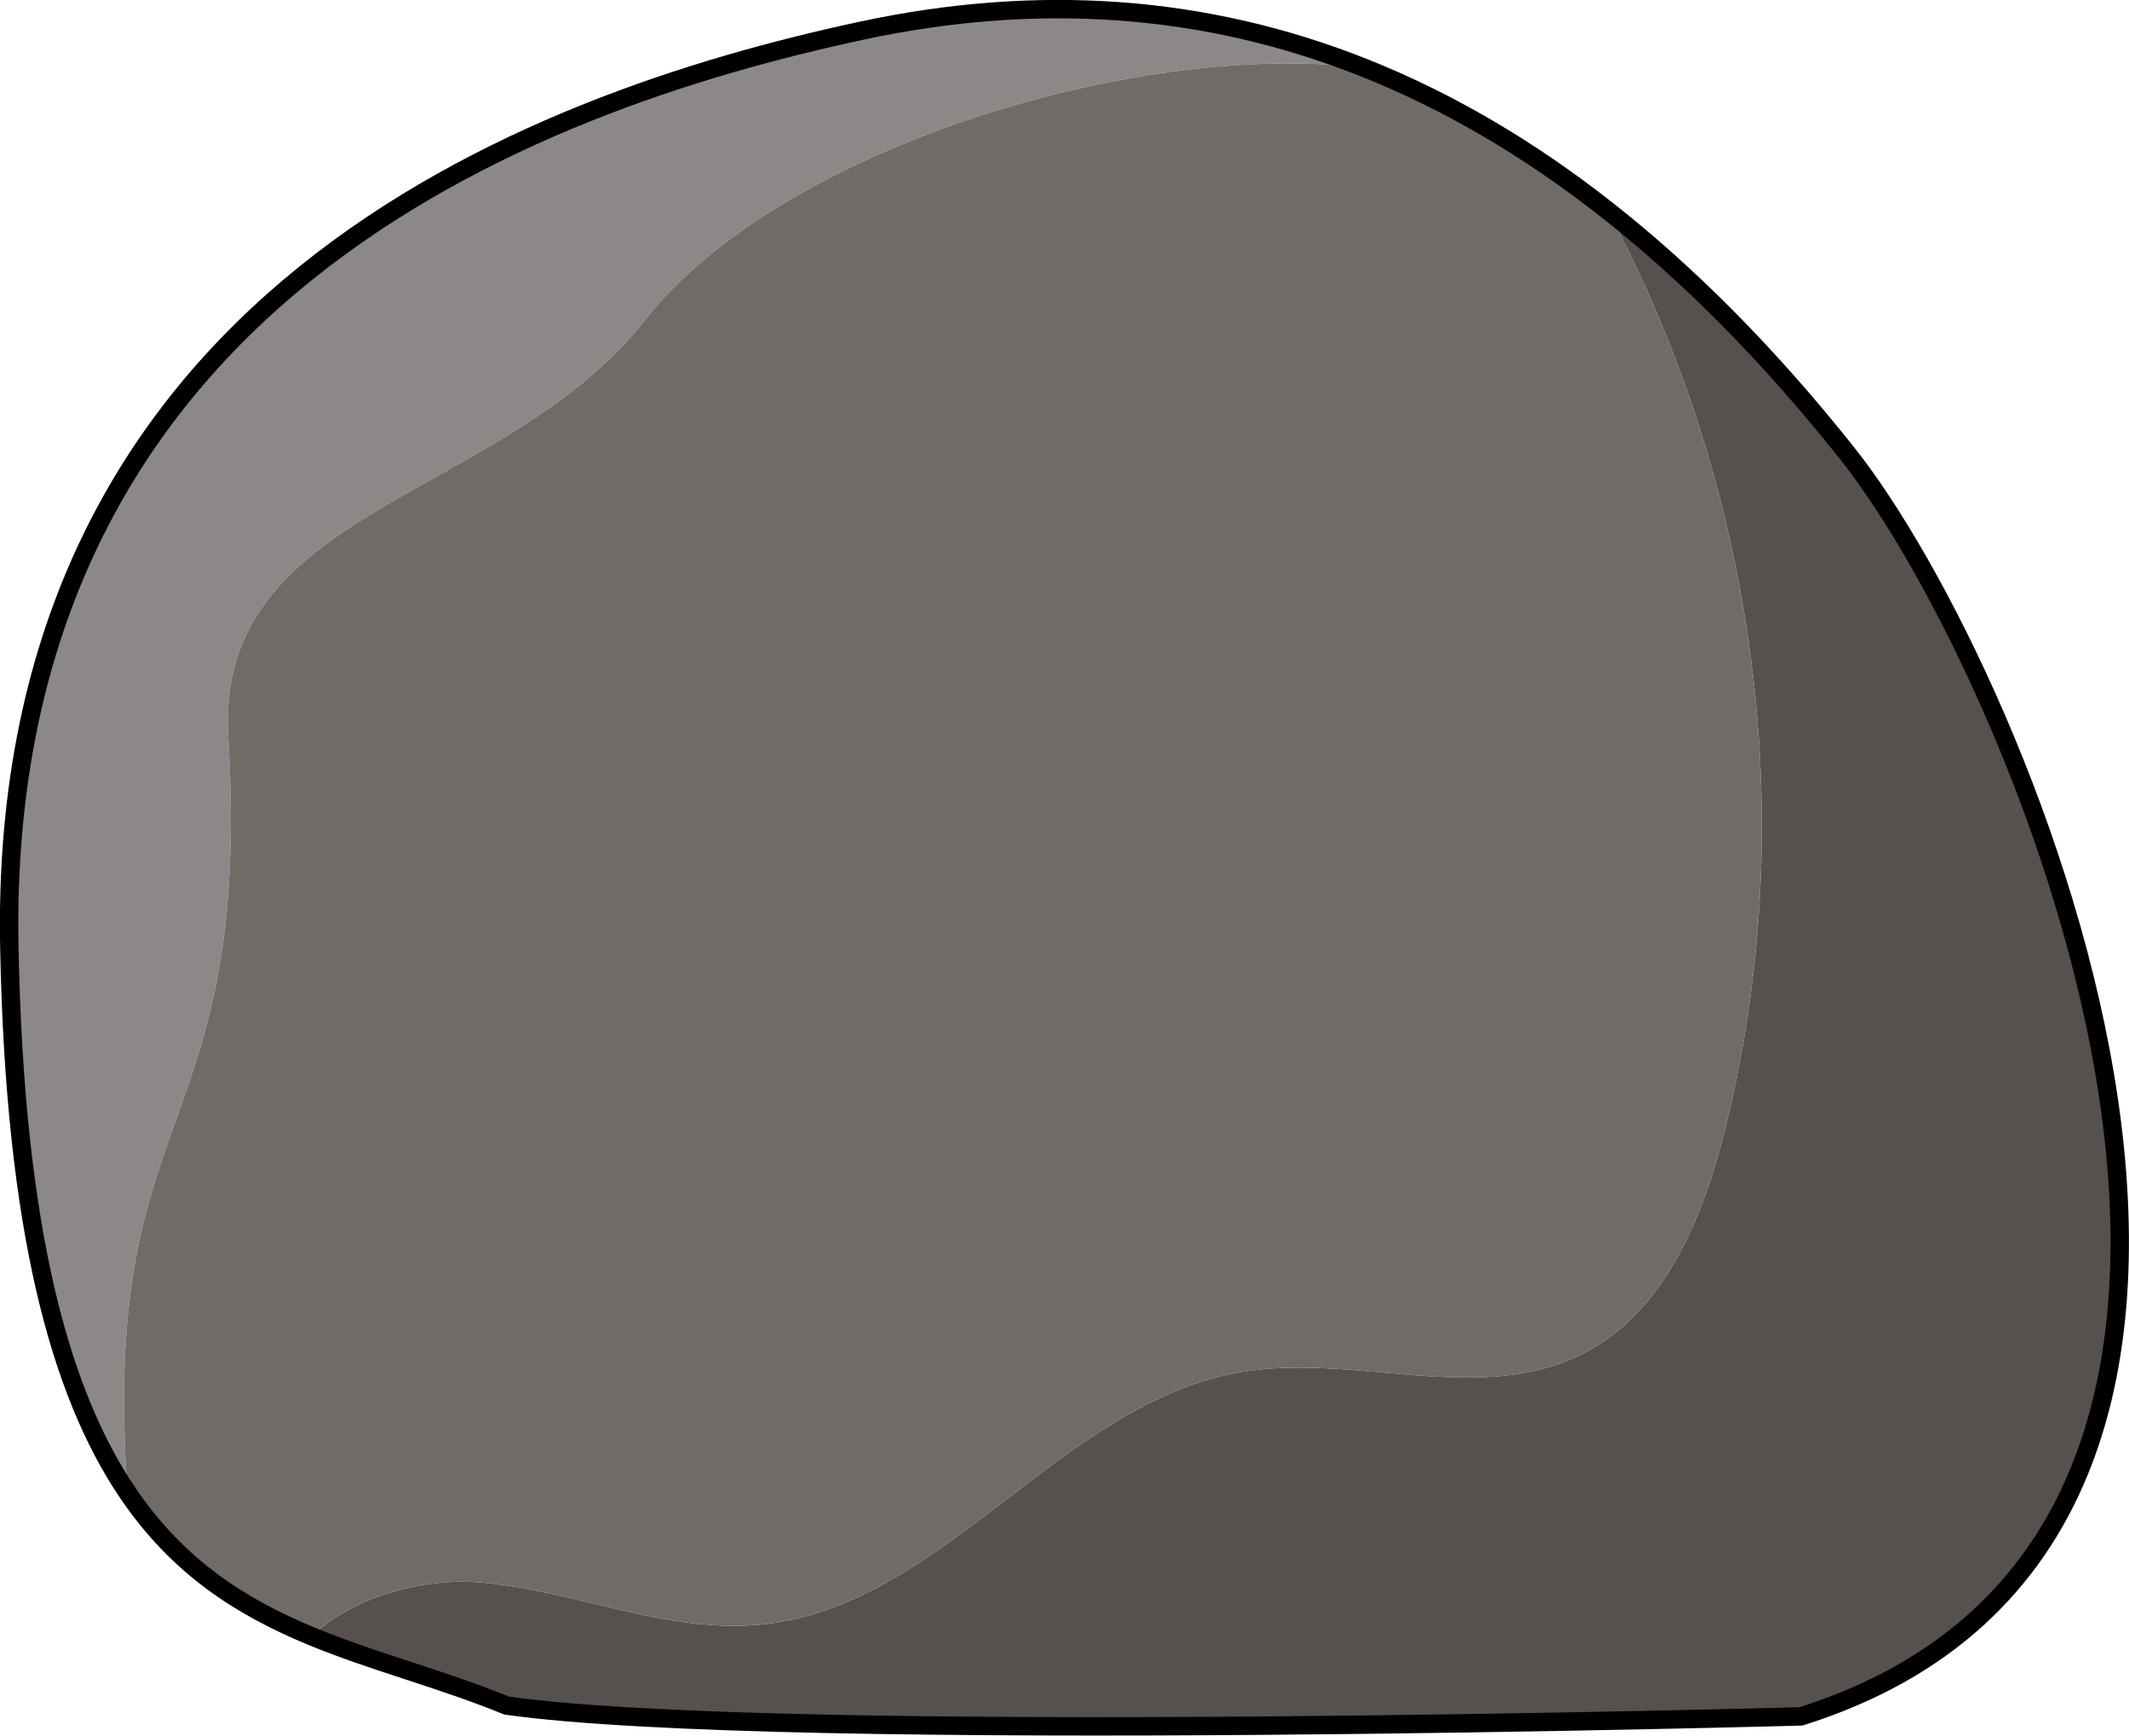
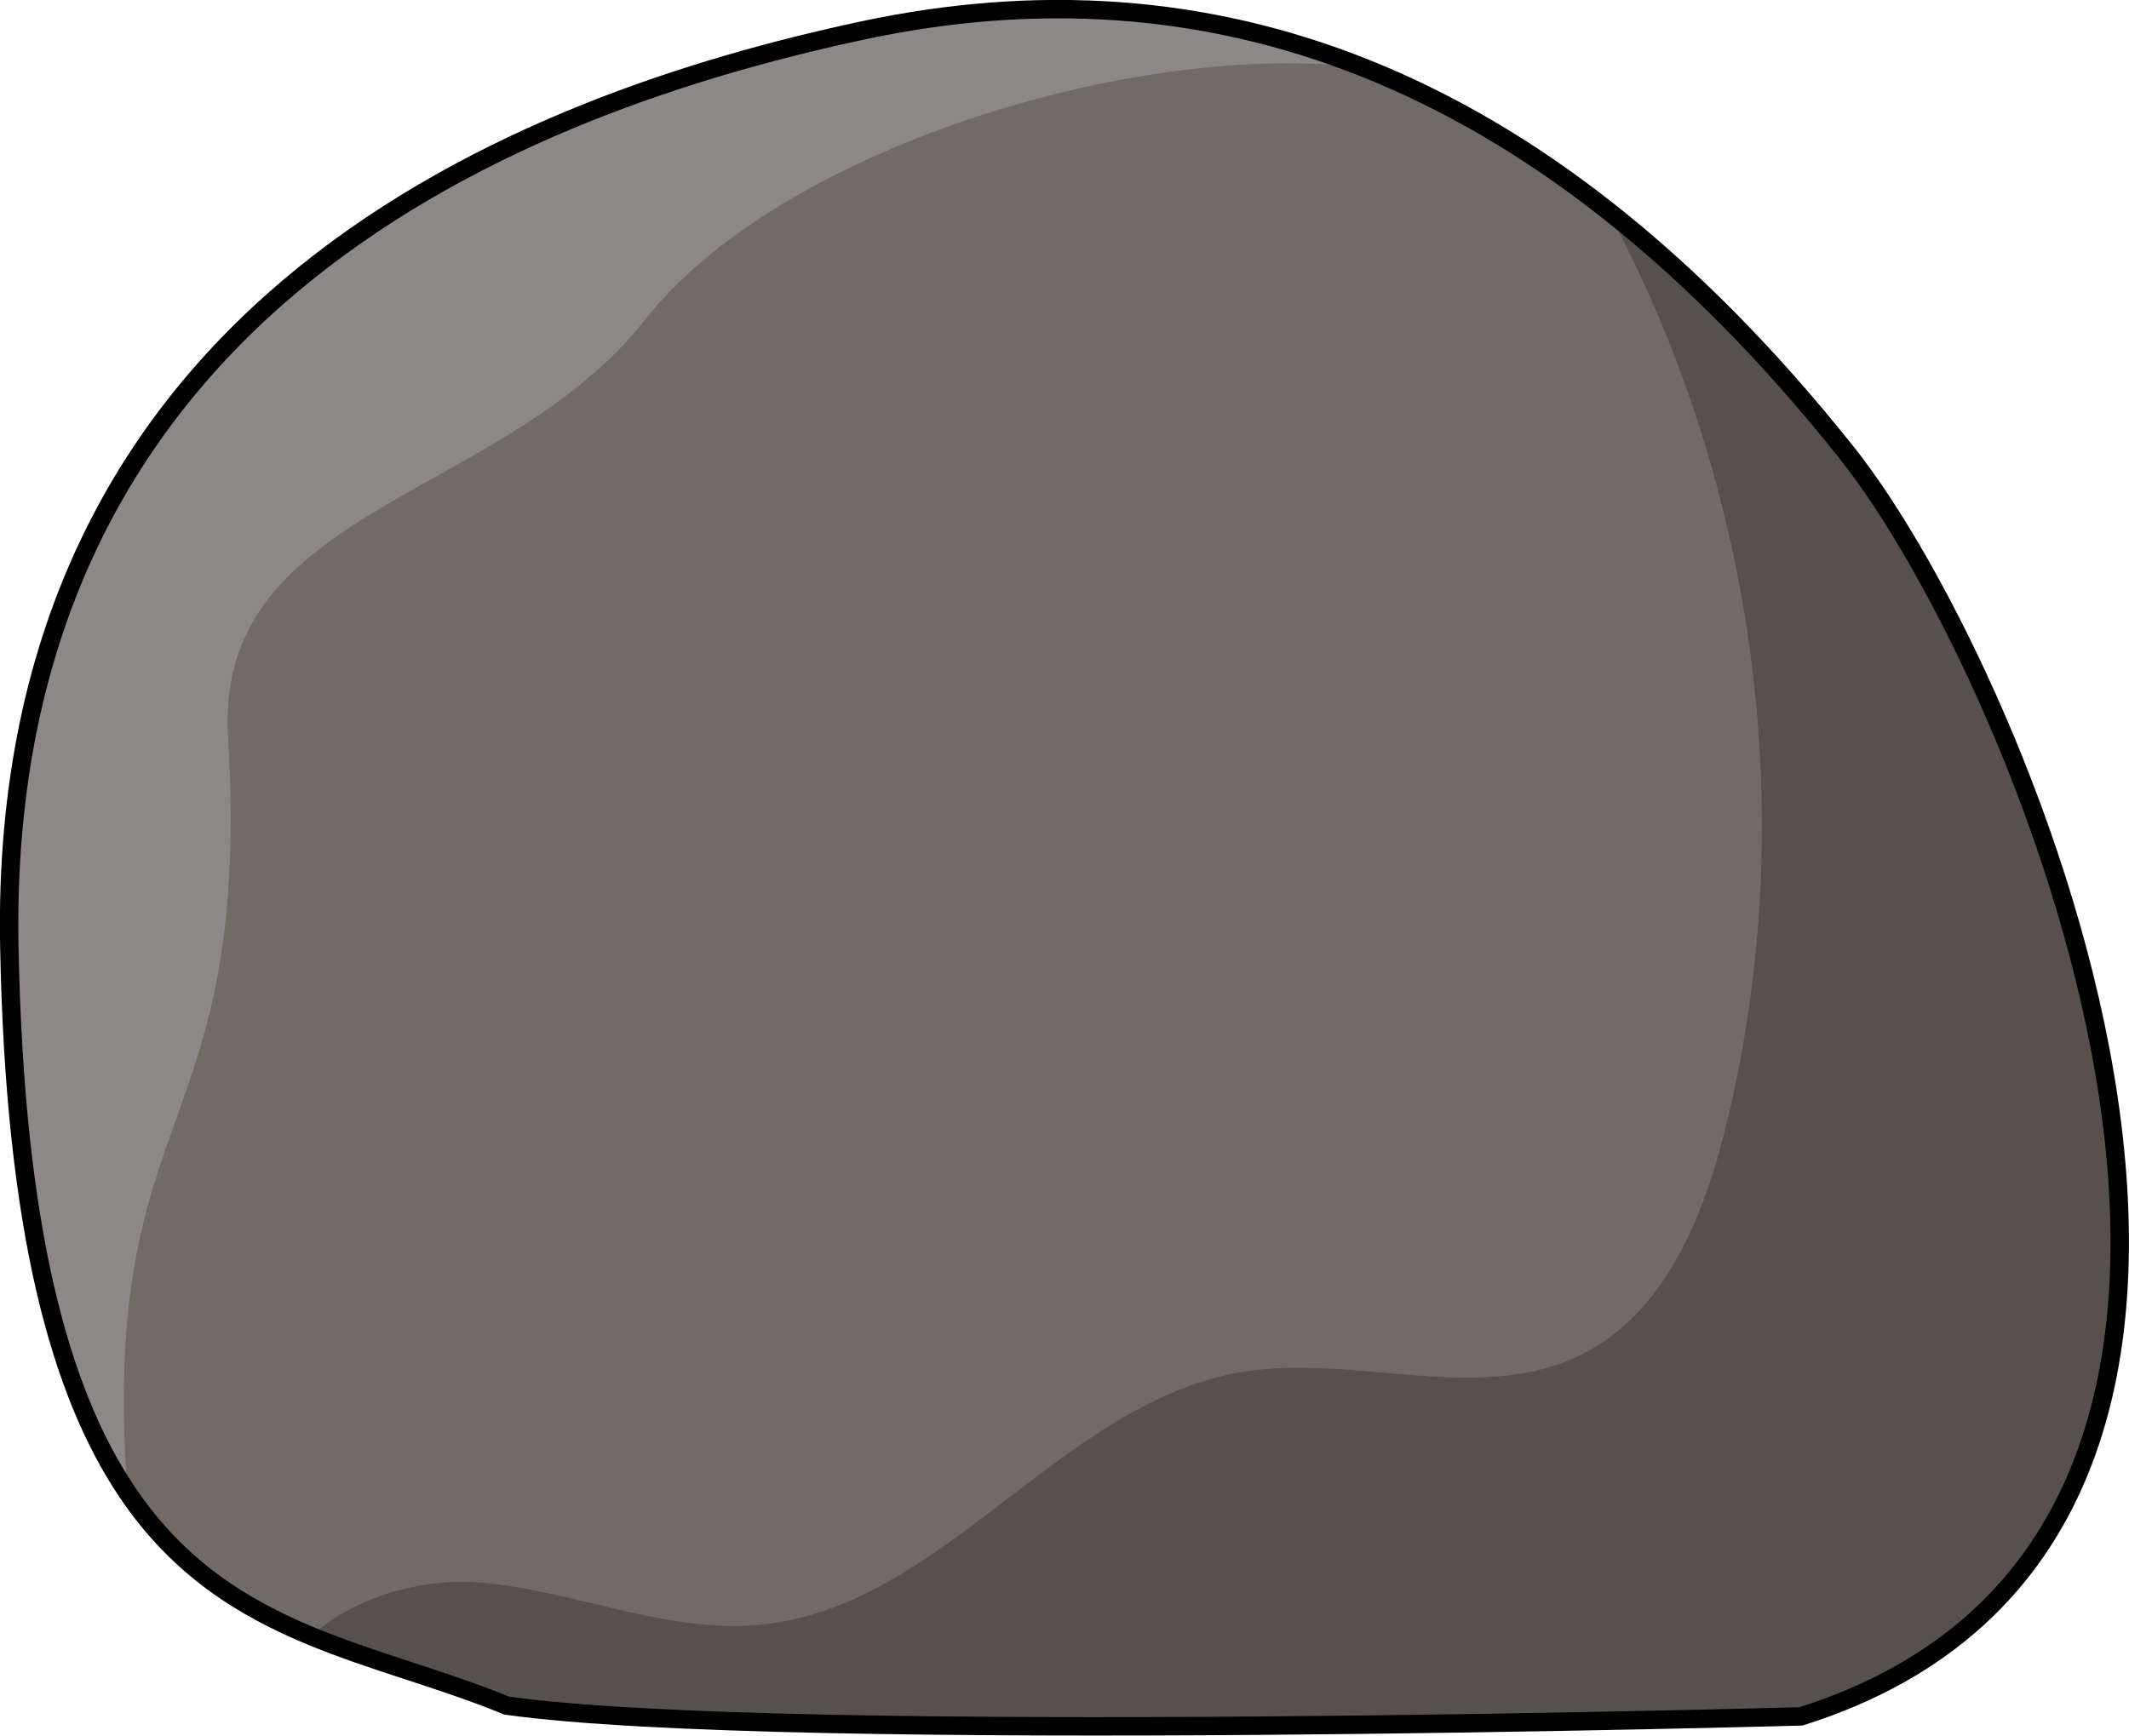
- <svg xmlns="http://www.w3.org/2000/svg" id="a" width="86.77" height="70.75" viewBox="0 0 86.77 70.75">
+ <svg xmlns="http://www.w3.org/2000/svg" id="Layer_1" width="86.77" height="70.75" viewBox="0 0 86.77 70.75">
  <defs>
-     <style>.b{fill:none;stroke:#000;stroke-width:.75px;}.c{fill:#716b68;}.c,.d,.e{stroke-width:0px;}.d{fill:#56504e;}.e{fill:#8c8887;}</style>
+     <style>.cls-1{fill:none;stroke:#000;stroke-width:.75px;}.cls-2{fill:#716b68;}.cls-2,.cls-3,.cls-4{stroke-width:0px;}.cls-3{fill:#56504e;}.cls-4{fill:#8c8887;}</style>
  </defs>
-   <path class="e" d="m35.12,1.25c7.14-1.53,13.96-1.08,20.47,1.51-9.34-1.13-23.83,3.33-29.29,10.27-5.8,7.38-17.55,7.62-17,17,.98,16.6-5.27,14.75-4.1,30.82C2.45,56.78.6,50.14.38,38.59-.13,12.3,21.45,4.18,35.12,1.25Z" />
-   <path class="d" d="m31.07,66.22c7.4-.76,12.17-9.05,19.52-10.29,4.63-.78,9.72,1.38,13.91-.74,3.35-1.69,4.92-5.57,5.82-9.21,3.09-12.49,1.28-26.08-4.8-37.4,3.34,2.63,6.59,5.91,9.74,9.87,7.3,9.16,21.82,44.06-1.86,51.52,0,0-41.44,1.16-52.75-.44-2.66-1.09-5.4-1.77-7.96-2.83,1.7-1.59,4.48-2.39,6.9-2.19,3.87.33,7.61,2.11,11.48,1.71Z" />
-   <path class="c" d="m50.59,55.93c-7.35,1.24-12.12,9.53-19.52,10.29-3.87.4-7.61-1.38-11.48-1.71-2.42-.2-5.2.6-6.9,2.19-2.8-1.16-5.41-2.77-7.49-5.85-1.17-16.07,5.08-14.22,4.1-30.82-.55-9.38,11.2-9.62,17-17C31.76,6.09,46.25,1.63,55.59,2.76c3.39,1.35,6.71,3.28,9.93,5.82,6.08,11.32,7.89,24.91,4.8,37.4-.9,3.64-2.47,7.52-5.82,9.21-4.19,2.12-9.28-.04-13.91.74Z" />
-   <path class="b" d="m65.52,8.58c3.34,2.63,6.59,5.91,9.74,9.87,7.3,9.16,21.82,44.06-1.86,51.52,0,0-41.44,1.16-52.75-.44-2.66-1.09-5.4-1.77-7.96-2.83-2.8-1.16-5.41-2.77-7.49-5.85C2.45,56.78.6,50.14.38,38.59-.13,12.3,21.45,4.18,35.12,1.25c7.14-1.53,13.96-1.08,20.47,1.51,3.39,1.35,6.71,3.28,9.93,5.82Z" />
+   <path class="cls-2" d="M75.26,18.45c-3.15-3.96-6.4-7.24-9.74-9.87-3.22-2.54-6.54-4.47-9.93-5.82C49.08.17,42.26-.28,35.12,1.25,21.45,4.18-.13,12.3.38,38.59c.22,11.55,2.07,18.19,4.82,22.26,2.08,3.08,4.69,4.69,7.49,5.85,2.56,1.06,5.3,1.74,7.96,2.83,11.31,1.6,52.75.44,52.75.44,23.68-7.46,9.16-42.36,1.86-51.52Z" />
+   <path class="cls-4" d="M35.12,1.25c7.14-1.53,13.96-1.08,20.47,1.51-9.34-1.13-23.83,3.33-29.29,10.27-5.8,7.38-17.55,7.62-17,17,.98,16.6-5.27,14.75-4.1,30.82C2.45,56.78.6,50.14.38,38.59-.13,12.3,21.45,4.18,35.12,1.25Z" />
+   <path class="cls-3" d="M31.07,66.22c7.4-.76,12.17-9.05,19.52-10.29,4.63-.78,9.72,1.38,13.91-.74,3.35-1.69,4.92-5.57,5.82-9.21,3.09-12.49,1.28-26.08-4.8-37.4,3.34,2.63,6.59,5.91,9.74,9.87,7.3,9.16,21.82,44.06-1.86,51.52,0,0-41.44,1.16-52.75-.44-2.66-1.09-5.4-1.77-7.96-2.83,1.7-1.59,4.48-2.39,6.9-2.19,3.87.33,7.61,2.11,11.48,1.71Z" />
+   <path class="cls-2" d="M50.59,55.93c-7.35,1.24-12.12,9.53-19.52,10.29-3.87.4-7.61-1.38-11.48-1.71-2.42-.2-5.2.6-6.9,2.19-2.8-1.16-5.41-2.77-7.49-5.85-1.17-16.07,5.08-14.22,4.1-30.82-.55-9.38,11.2-9.62,17-17C31.76,6.09,46.25,1.63,55.59,2.76c3.39,1.35,6.71,3.28,9.93,5.82,6.08,11.32,7.89,24.91,4.8,37.4-.9,3.64-2.47,7.52-5.82,9.21-4.19,2.12-9.28-.04-13.91.74Z" />
+   <path class="cls-1" d="M65.52,8.58c3.34,2.63,6.59,5.91,9.74,9.87,7.3,9.16,21.82,44.06-1.86,51.52,0,0-41.44,1.16-52.75-.44-2.66-1.09-5.4-1.77-7.96-2.83-2.8-1.16-5.41-2.77-7.49-5.85C2.45,56.78.6,50.14.38,38.59-.13,12.3,21.45,4.18,35.12,1.25c7.14-1.53,13.96-1.08,20.47,1.51,3.39,1.35,6.71,3.28,9.93,5.82Z" />
</svg>
